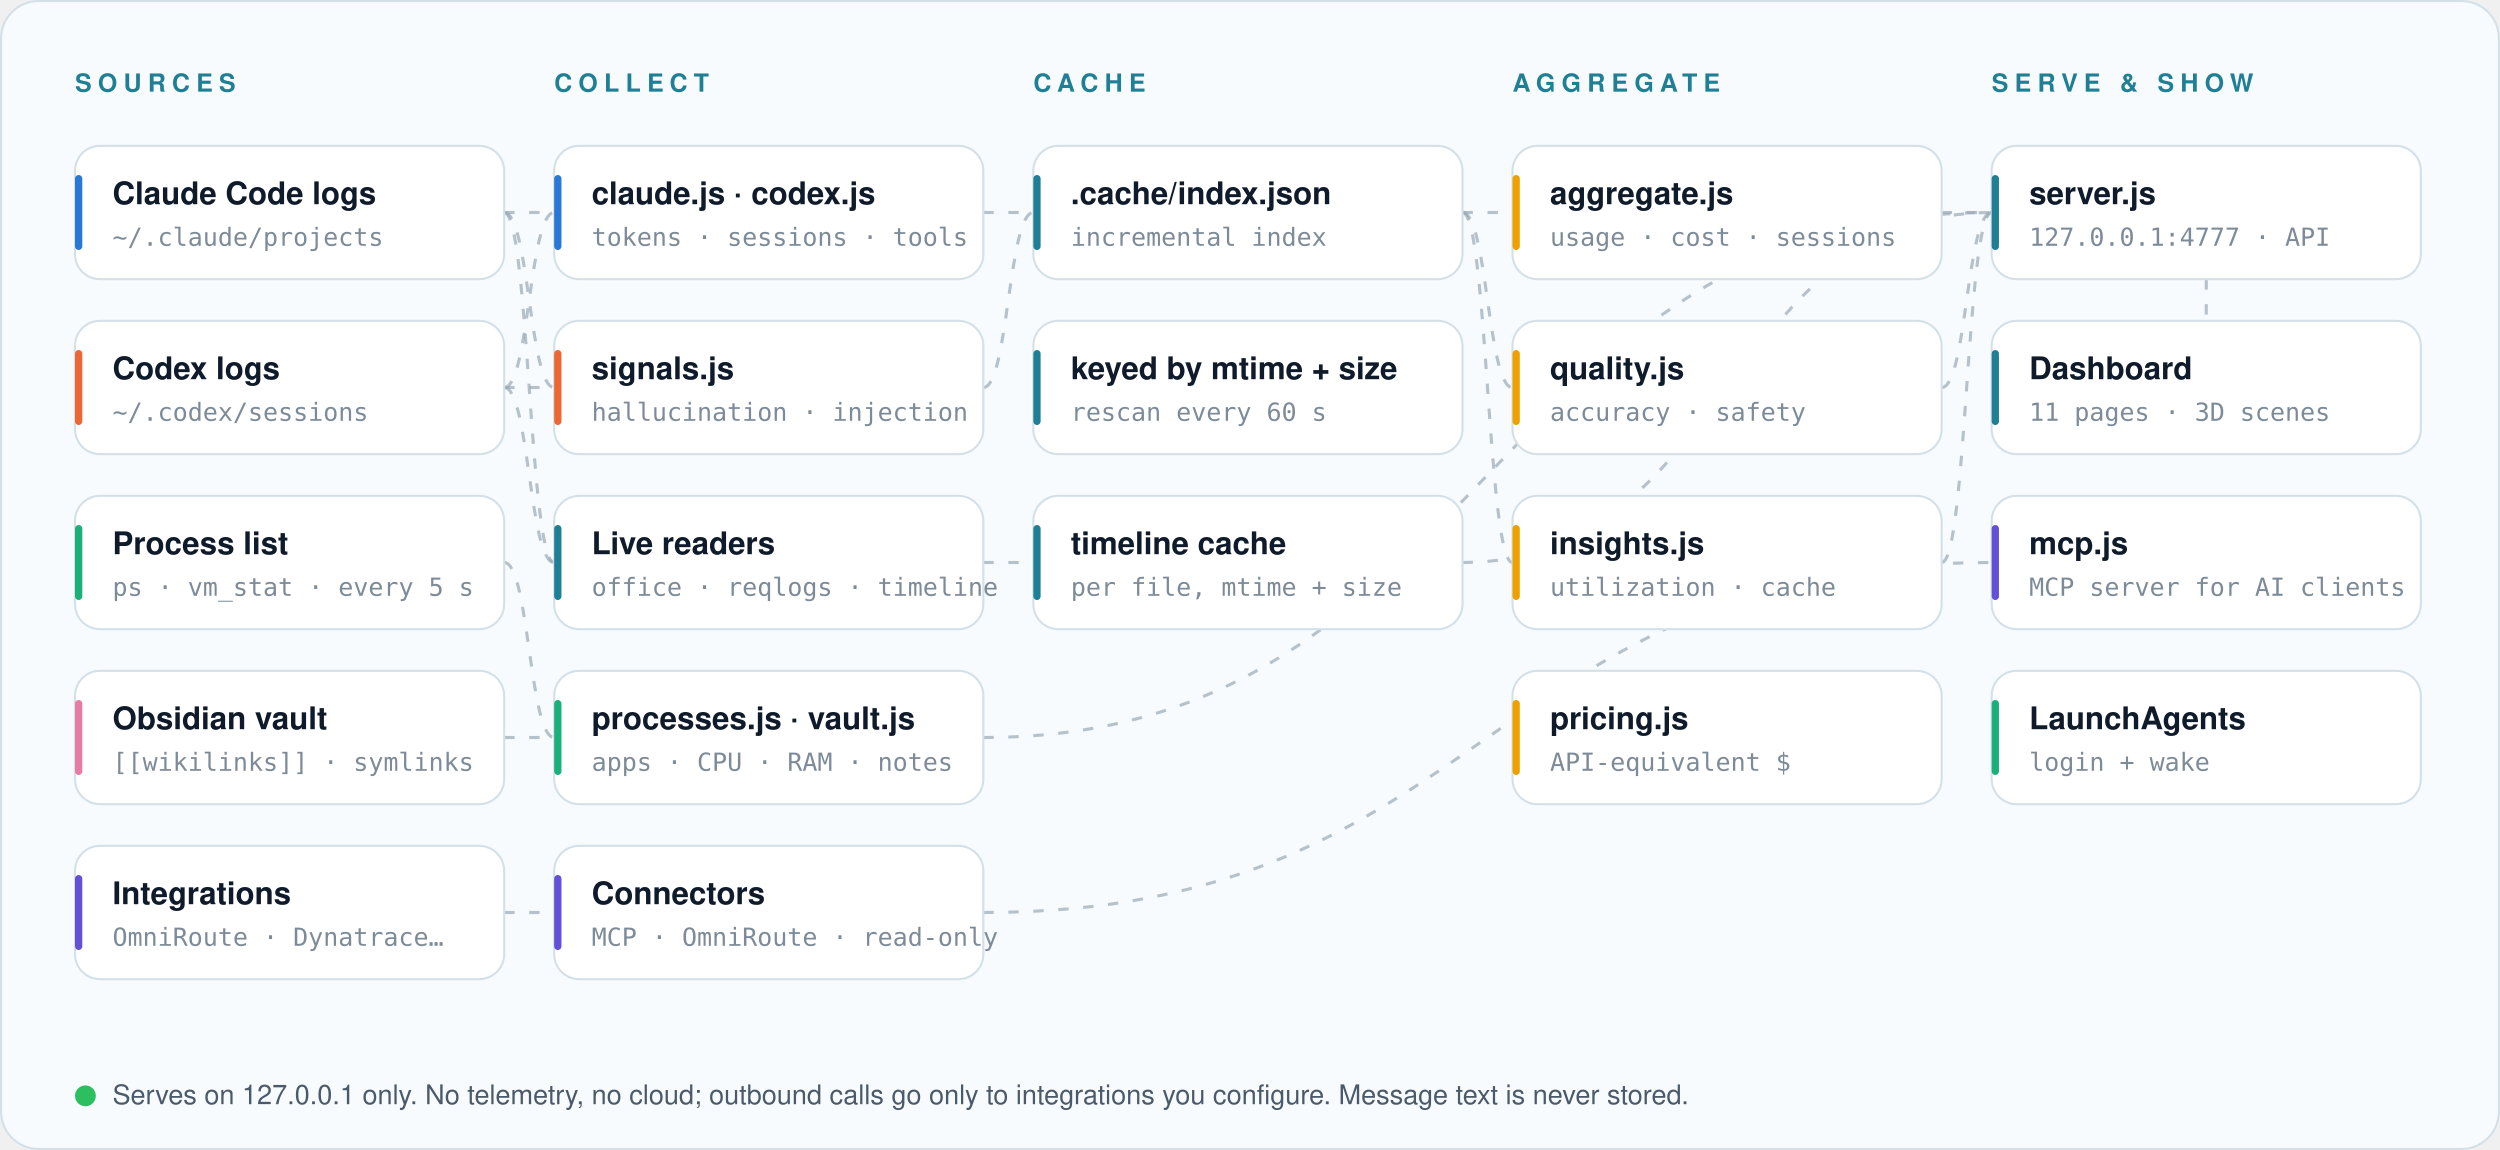
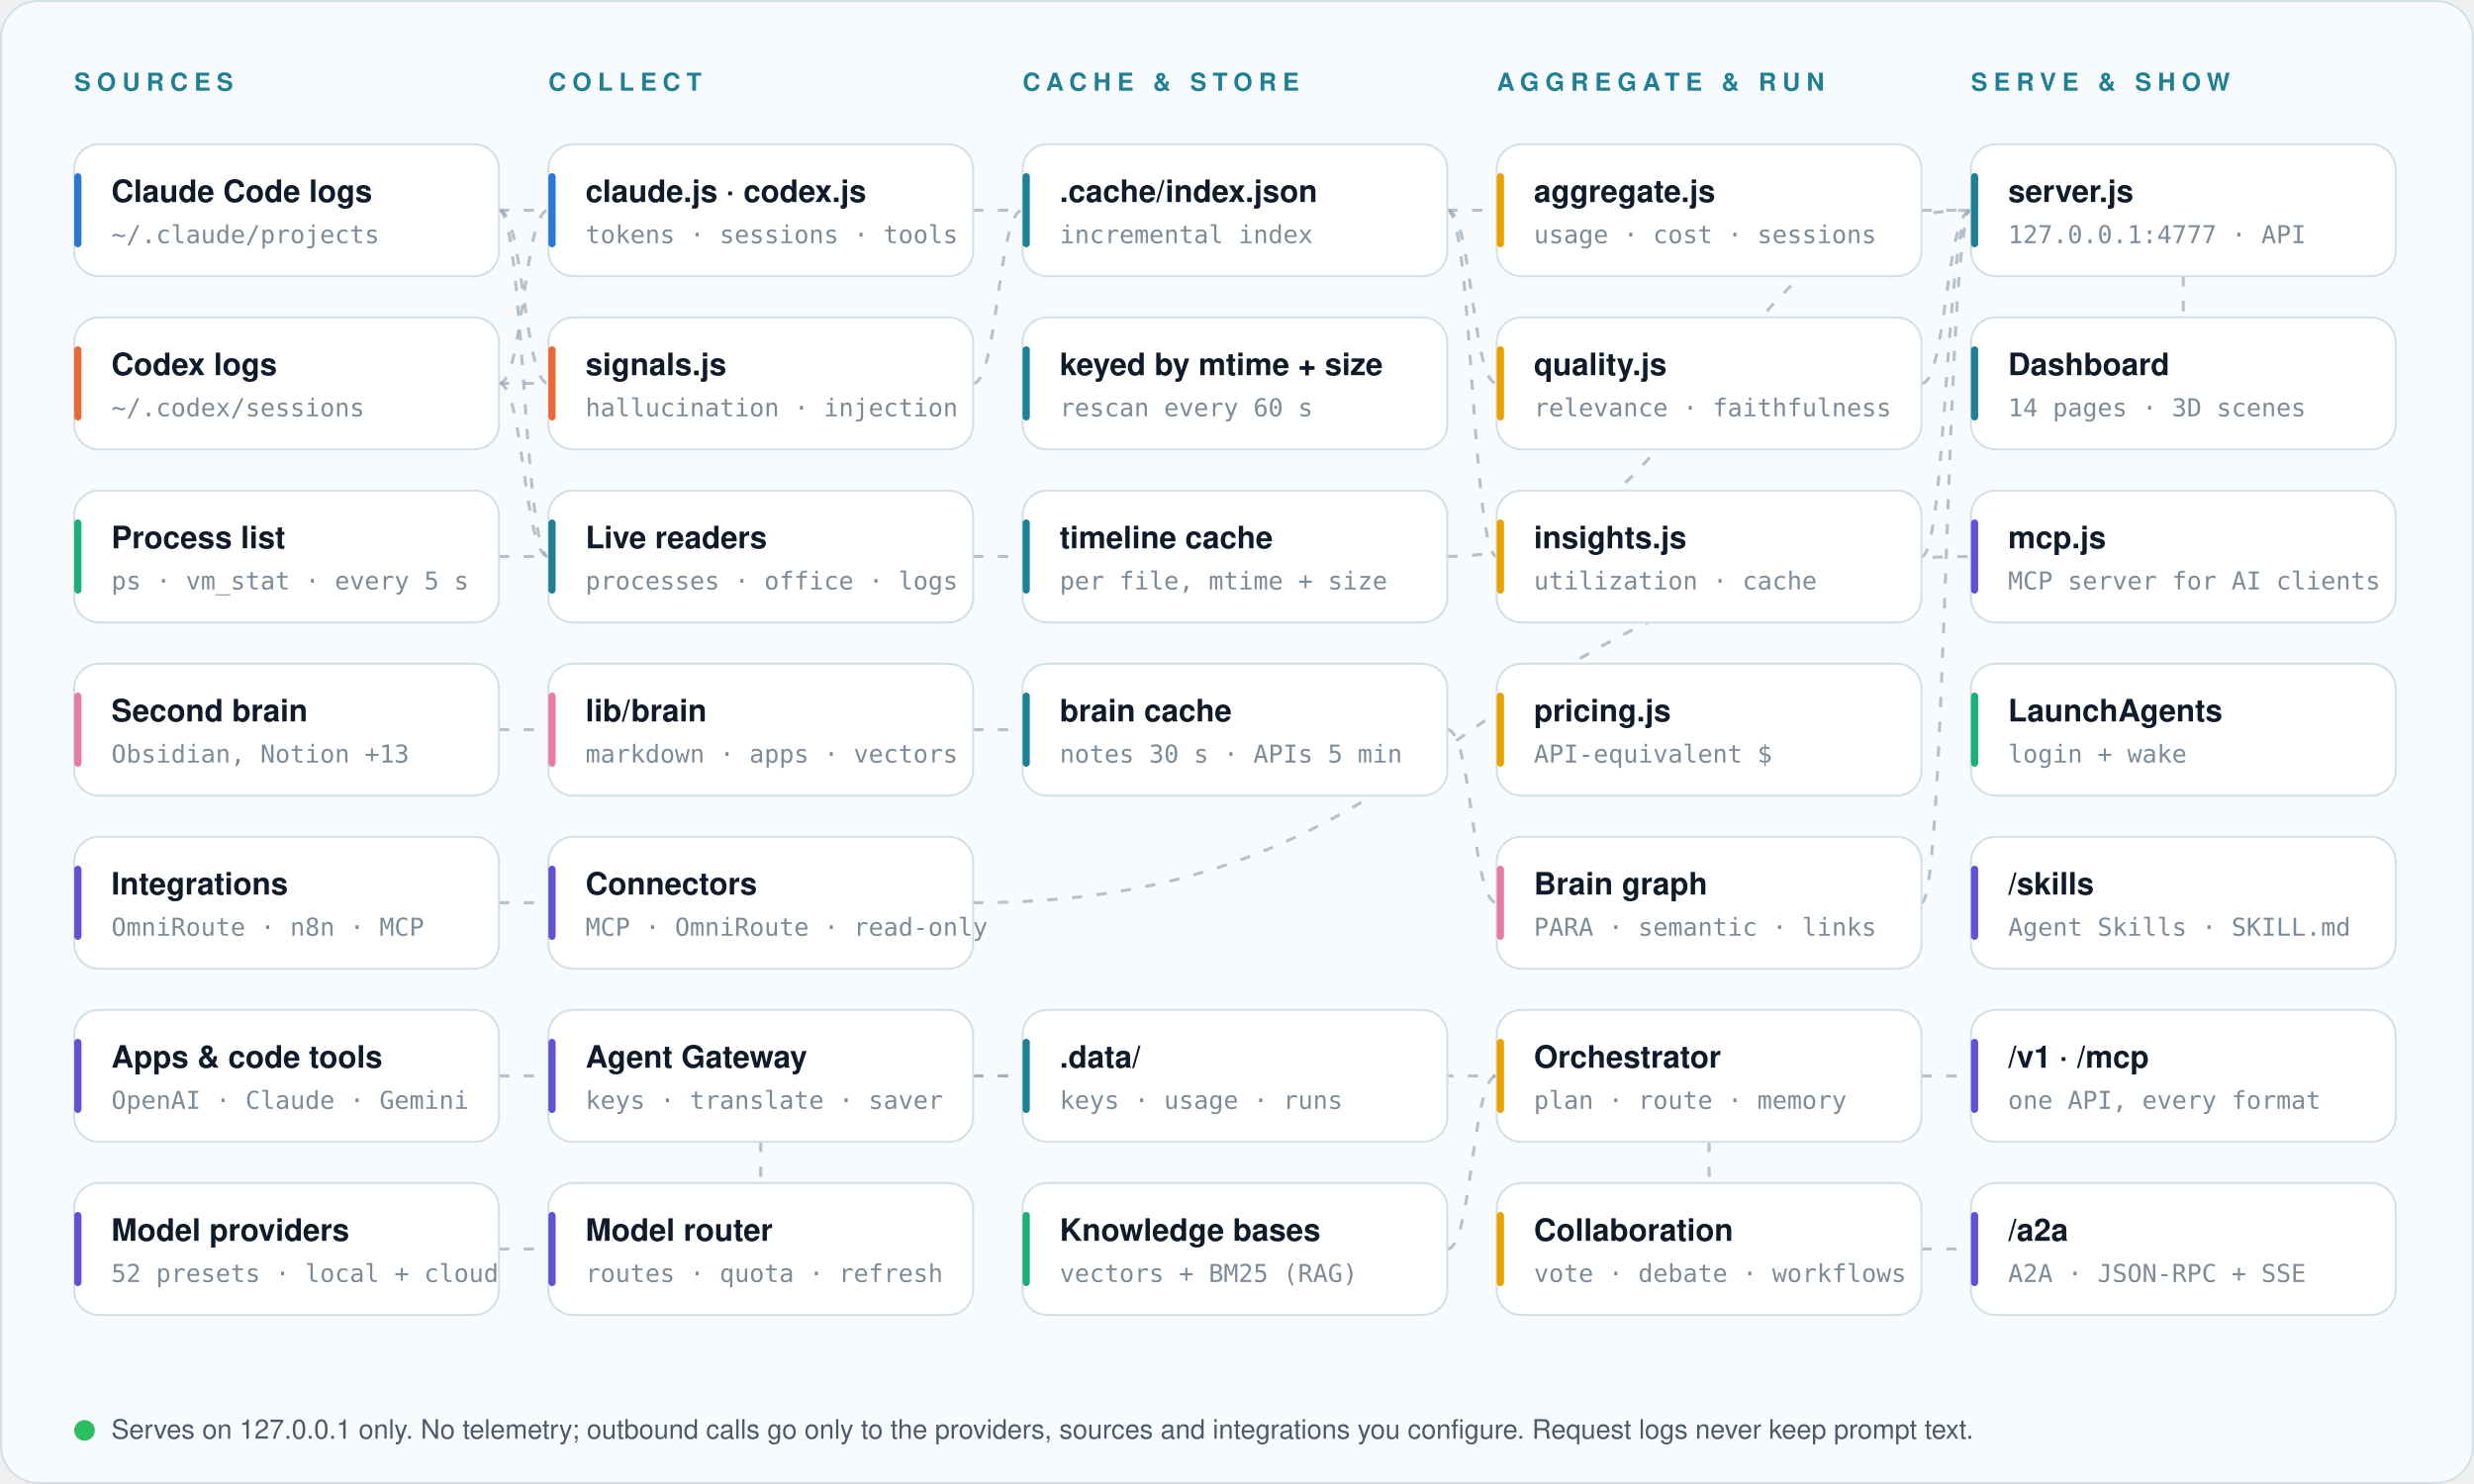
- <svg xmlns="http://www.w3.org/2000/svg" viewBox="0 0 1200 552" width="1200" height="552" role="img" aria-label="How ZAAFPulse works: local logs and integrations are collected, cached, aggregated and served on 127.0.0.1 to the dashboard and to AI clients over MCP">
+ <svg xmlns="http://www.w3.org/2000/svg" viewBox="0 0 1200 720" width="1200" height="720" role="img" aria-label="How ZAAFPulse works: local logs, second-brain sources and integrations are collected, cached, aggregated and served on 127.0.0.1; apps and code tools reach any model and the agents through the Agent Gateway">
  <style>
  .hd{font-family:-apple-system,BlinkMacSystemFont,'Segoe UI',Helvetica,Arial,sans-serif;font-size:12px;font-weight:700;letter-spacing:3px;fill:#1f7f95}
  .bt{font-family:-apple-system,BlinkMacSystemFont,'Segoe UI',Helvetica,Arial,sans-serif;font-size:15px;font-weight:700;fill:#0f1b2a} .bs{font-family:ui-monospace,SFMono-Regular,Menlo,Consolas,monospace;font-size:12px;fill:#7d8b99}
  .ft{font-family:-apple-system,BlinkMacSystemFont,'Segoe UI',Helvetica,Arial,sans-serif;font-size:13px;fill:#4b5a6a}
  .flow{fill:none;stroke:#9aa9b6;stroke-width:1.5;stroke-dasharray:5 7;opacity:.7;animation:flow 1.1s linear infinite}
  .box{animation:rise .7s cubic-bezier(.2,.8,.2,1) both}
  @keyframes flow{to{stroke-dashoffset:-24}}
  @keyframes rise{from{opacity:0;transform:translateY(10px)}}
  @media (prefers-reduced-motion:reduce){*{animation:none!important}}
</style>
-   <rect x=".5" y=".5" width="1199" height="551" rx="18" fill="#f8fbfd" stroke="#d3e0e8" />
+   <rect x=".5" y=".5" width="1199" height="719" rx="18" fill="#f8fbfd" stroke="#d3e0e8" />
  <text x="36" y="44" class="hd">SOURCES</text>
  <text x="266" y="44" class="hd">COLLECT</text>
-   <text x="496" y="44" class="hd">CACHE</text>
-   <text x="726" y="44" class="hd">AGGREGATE</text>
+   <text x="496" y="44" class="hd">CACHE &amp; STORE</text>
+   <text x="726" y="44" class="hd">AGGREGATE &amp; RUN</text>
  <text x="956" y="44" class="hd">SERVE &amp; SHOW</text>
  <path class="flow" d="M242,102.0 C254.0,102.0 254.0,102.0 266,102.0" style="animation-delay:0.00s" />
  <path class="flow" d="M242,102.0 C254.0,102.0 254.0,186.0 266,186.0" style="animation-delay:-0.17s" />
  <path class="flow" d="M242,186.0 C254.0,186.0 254.0,102.0 266,102.0" style="animation-delay:-0.34s" />
  <path class="flow" d="M242,186.0 C254.0,186.0 254.0,186.0 266,186.0" style="animation-delay:-0.51s" />
  <path class="flow" d="M242,102.0 C254.0,102.0 254.0,270.0 266,270.0" style="animation-delay:-0.68s" />
  <path class="flow" d="M242,186.0 C254.0,186.0 254.0,270.0 266,270.0" style="animation-delay:-0.85s" />
-   <path class="flow" d="M242,270.0 C254.0,270.0 254.0,354.0 266,354.0" style="animation-delay:-1.02s" />
+   <path class="flow" d="M242,270.0 C254.0,270.0 254.0,270.0 266,270.0" style="animation-delay:-1.02s" />
  <path class="flow" d="M242,354.0 C254.0,354.0 254.0,354.0 266,354.0" style="animation-delay:-1.19s" />
  <path class="flow" d="M242,438.0 C254.0,438.0 254.0,438.0 266,438.0" style="animation-delay:-1.36s" />
-   <path class="flow" d="M472,102.0 C484.0,102.0 484.0,102.0 496,102.0" style="animation-delay:-1.53s" />
-   <path class="flow" d="M472,186.0 C484.0,186.0 484.0,102.0 496,102.0" style="animation-delay:-1.70s" />
-   <path class="flow" d="M472,270.0 C484.0,270.0 484.0,270.0 496,270.0" style="animation-delay:-1.87s" />
-   <path class="flow" d="M702,102.0 C714.0,102.0 714.0,102.0 726,102.0" style="animation-delay:-2.04s" />
-   <path class="flow" d="M702,102.0 C714.0,102.0 714.0,186.0 726,186.0" style="animation-delay:-2.21s" />
-   <path class="flow" d="M702,102.0 C714.0,102.0 714.0,270.0 726,270.0" style="animation-delay:-2.38s" />
-   <path class="flow" d="M932,102.0 C944.0,102.0 944.0,102.0 956,102.0" style="animation-delay:-2.55s" />
-   <path class="flow" d="M932,186.0 C944.0,186.0 944.0,102.0 956,102.0" style="animation-delay:-2.72s" />
-   <path class="flow" d="M932,270.0 C944.0,270.0 944.0,102.0 956,102.0" style="animation-delay:-2.89s" />
-   <path class="flow" d="M702,270.0 C829.0,270.0 829.0,102.0 956,102.0" style="animation-delay:-3.06s" />
-   <path class="flow" d="M472,354.0 C714.0,354.0 714.0,102.0 956,102.0" style="animation-delay:-3.23s" />
-   <path class="flow" d="M472,438.0 C714.0,438.0 714.0,270.0 956,270.0" style="animation-delay:-3.40s" />
-   <path class="flow" d="M1059,134 L1059,154" style="animation-delay:-3.57s" />
+   <path class="flow" d="M242,522.0 C254.0,522.0 254.0,522.0 266,522.0" style="animation-delay:-1.53s" />
+   <path class="flow" d="M242,606.0 C254.0,606.0 254.0,606.0 266,606.0" style="animation-delay:-1.70s" />
+   <path class="flow" d="M369,554 L369,574" style="animation-delay:-1.87s" />
+   <path class="flow" d="M472,102.0 C484.0,102.0 484.0,102.0 496,102.0" style="animation-delay:-2.04s" />
+   <path class="flow" d="M472,186.0 C484.0,186.0 484.0,102.0 496,102.0" style="animation-delay:-2.21s" />
+   <path class="flow" d="M472,270.0 C484.0,270.0 484.0,270.0 496,270.0" style="animation-delay:-2.38s" />
+   <path class="flow" d="M472,354.0 C484.0,354.0 484.0,354.0 496,354.0" style="animation-delay:-2.55s" />
+   <path class="flow" d="M472,522.0 C484.0,522.0 484.0,522.0 496,522.0" style="animation-delay:-2.72s" />
+   <path class="flow" d="M702,102.0 C714.0,102.0 714.0,102.0 726,102.0" style="animation-delay:-2.89s" />
+   <path class="flow" d="M702,102.0 C714.0,102.0 714.0,186.0 726,186.0" style="animation-delay:-3.06s" />
+   <path class="flow" d="M702,102.0 C714.0,102.0 714.0,270.0 726,270.0" style="animation-delay:-3.23s" />
+   <path class="flow" d="M702,354.0 C714.0,354.0 714.0,438.0 726,438.0" style="animation-delay:-3.40s" />
+   <path class="flow" d="M472,522.0 C599.0,522.0 599.0,522.0 726,522.0" style="animation-delay:-3.57s" />
+   <path class="flow" d="M702,606.0 C714.0,606.0 714.0,522.0 726,522.0" style="animation-delay:-3.74s" />
+   <path class="flow" d="M829,554 L829,574" style="animation-delay:-3.91s" />
+   <path class="flow" d="M932,102.0 C944.0,102.0 944.0,102.0 956,102.0" style="animation-delay:-4.08s" />
+   <path class="flow" d="M932,186.0 C944.0,186.0 944.0,102.0 956,102.0" style="animation-delay:-4.25s" />
+   <path class="flow" d="M932,270.0 C944.0,270.0 944.0,102.0 956,102.0" style="animation-delay:-4.42s" />
+   <path class="flow" d="M702,270.0 C829.0,270.0 829.0,102.0 956,102.0" style="animation-delay:-4.59s" />
+   <path class="flow" d="M932,438.0 C944.0,438.0 944.0,102.0 956,102.0" style="animation-delay:-4.76s" />
+   <path class="flow" d="M472,438.0 C714.0,438.0 714.0,270.0 956,270.0" style="animation-delay:-4.93s" />
+   <path class="flow" d="M1059,134 L1059,154" style="animation-delay:-5.10s" />
+   <path class="flow" d="M932,522.0 C944.0,522.0 944.0,522.0 956,522.0" style="animation-delay:-5.27s" />
+   <path class="flow" d="M932,606.0 C944.0,606.0 944.0,606.0 956,606.0" style="animation-delay:-5.44s" />
  <circle r="3.4" fill="#2a78d6" opacity="0">
    <animateMotion dur="2.2s" begin="0.00s" repeatCount="indefinite" path="M242,102.0 C254.0,102.0 254.0,102.0 266,102.0" />
    <animate attributeName="opacity" dur="2.2s" begin="0.00s" repeatCount="indefinite" values="0;1;1;0" keyTimes="0;.1;.85;1" />
  </circle>
  <circle r="3.4" fill="#2a78d6" opacity="0">
    <animateMotion dur="2.5s" begin="0.29s" repeatCount="indefinite" path="M242,102.0 C254.0,102.0 254.0,186.0 266,186.0" />
    <animate attributeName="opacity" dur="2.5s" begin="0.29s" repeatCount="indefinite" values="0;1;1;0" keyTimes="0;.1;.85;1" />
  </circle>
  <circle r="3.4" fill="#eb6834" opacity="0">
    <animateMotion dur="2.8s" begin="0.58s" repeatCount="indefinite" path="M242,186.0 C254.0,186.0 254.0,102.0 266,102.0" />
    <animate attributeName="opacity" dur="2.8s" begin="0.58s" repeatCount="indefinite" values="0;1;1;0" keyTimes="0;.1;.85;1" />
  </circle>
  <circle r="3.4" fill="#eb6834" opacity="0">
    <animateMotion dur="3.1s" begin="0.87s" repeatCount="indefinite" path="M242,186.0 C254.0,186.0 254.0,186.0 266,186.0" />
    <animate attributeName="opacity" dur="3.1s" begin="0.87s" repeatCount="indefinite" values="0;1;1;0" keyTimes="0;.1;.85;1" />
  </circle>
  <circle r="3.4" fill="#1f7f95" opacity="0">
    <animateMotion dur="2.2s" begin="1.16s" repeatCount="indefinite" path="M242,102.0 C254.0,102.0 254.0,270.0 266,270.0" />
    <animate attributeName="opacity" dur="2.2s" begin="1.16s" repeatCount="indefinite" values="0;1;1;0" keyTimes="0;.1;.85;1" />
  </circle>
  <circle r="3.4" fill="#1f7f95" opacity="0">
    <animateMotion dur="2.5s" begin="1.45s" repeatCount="indefinite" path="M242,186.0 C254.0,186.0 254.0,270.0 266,270.0" />
    <animate attributeName="opacity" dur="2.5s" begin="1.45s" repeatCount="indefinite" values="0;1;1;0" keyTimes="0;.1;.85;1" />
  </circle>
  <circle r="3.4" fill="#1baf7a" opacity="0">
-     <animateMotion dur="2.8s" begin="1.74s" repeatCount="indefinite" path="M242,270.0 C254.0,270.0 254.0,354.0 266,354.0" />
+     <animateMotion dur="2.8s" begin="1.74s" repeatCount="indefinite" path="M242,270.0 C254.0,270.0 254.0,270.0 266,270.0" />
    <animate attributeName="opacity" dur="2.8s" begin="1.74s" repeatCount="indefinite" values="0;1;1;0" keyTimes="0;.1;.85;1" />
  </circle>
  <circle r="3.4" fill="#e87ba4" opacity="0">
    <animateMotion dur="3.1s" begin="2.03s" repeatCount="indefinite" path="M242,354.0 C254.0,354.0 254.0,354.0 266,354.0" />
    <animate attributeName="opacity" dur="3.1s" begin="2.03s" repeatCount="indefinite" values="0;1;1;0" keyTimes="0;.1;.85;1" />
  </circle>
  <circle r="3.4" fill="#6250d6" opacity="0">
    <animateMotion dur="2.2s" begin="2.32s" repeatCount="indefinite" path="M242,438.0 C254.0,438.0 254.0,438.0 266,438.0" />
    <animate attributeName="opacity" dur="2.2s" begin="2.32s" repeatCount="indefinite" values="0;1;1;0" keyTimes="0;.1;.85;1" />
  </circle>
-   <circle r="3.4" fill="#1f7f95" opacity="0">
-     <animateMotion dur="2.5s" begin="2.61s" repeatCount="indefinite" path="M472,102.0 C484.0,102.0 484.0,102.0 496,102.0" />
+   <circle r="3.4" fill="#6250d6" opacity="0">
+     <animateMotion dur="2.5s" begin="2.61s" repeatCount="indefinite" path="M242,522.0 C254.0,522.0 254.0,522.0 266,522.0" />
    <animate attributeName="opacity" dur="2.5s" begin="2.61s" repeatCount="indefinite" values="0;1;1;0" keyTimes="0;.1;.85;1" />
  </circle>
-   <circle r="3.4" fill="#1f7f95" opacity="0">
-     <animateMotion dur="2.8s" begin="2.90s" repeatCount="indefinite" path="M472,186.0 C484.0,186.0 484.0,102.0 496,102.0" />
+   <circle r="3.4" fill="#6250d6" opacity="0">
+     <animateMotion dur="2.8s" begin="2.90s" repeatCount="indefinite" path="M242,606.0 C254.0,606.0 254.0,606.0 266,606.0" />
    <animate attributeName="opacity" dur="2.8s" begin="2.90s" repeatCount="indefinite" values="0;1;1;0" keyTimes="0;.1;.85;1" />
  </circle>
-   <circle r="3.4" fill="#1f7f95" opacity="0">
-     <animateMotion dur="3.1s" begin="3.19s" repeatCount="indefinite" path="M472,270.0 C484.0,270.0 484.0,270.0 496,270.0" />
+   <circle r="3.4" fill="#6250d6" opacity="0">
+     <animateMotion dur="3.1s" begin="3.19s" repeatCount="indefinite" path="M369,554 L369,574" />
    <animate attributeName="opacity" dur="3.1s" begin="3.19s" repeatCount="indefinite" values="0;1;1;0" keyTimes="0;.1;.85;1" />
  </circle>
+   <circle r="3.4" fill="#1f7f95" opacity="0">
+     <animateMotion dur="2.2s" begin="3.48s" repeatCount="indefinite" path="M472,102.0 C484.0,102.0 484.0,102.0 496,102.0" />
+     <animate attributeName="opacity" dur="2.2s" begin="3.48s" repeatCount="indefinite" values="0;1;1;0" keyTimes="0;.1;.85;1" />
+   </circle>
+   <circle r="3.4" fill="#1f7f95" opacity="0">
+     <animateMotion dur="2.5s" begin="3.77s" repeatCount="indefinite" path="M472,186.0 C484.0,186.0 484.0,102.0 496,102.0" />
+     <animate attributeName="opacity" dur="2.5s" begin="3.77s" repeatCount="indefinite" values="0;1;1;0" keyTimes="0;.1;.85;1" />
+   </circle>
+   <circle r="3.4" fill="#1f7f95" opacity="0">
+     <animateMotion dur="2.8s" begin="4.06s" repeatCount="indefinite" path="M472,270.0 C484.0,270.0 484.0,270.0 496,270.0" />
+     <animate attributeName="opacity" dur="2.8s" begin="4.06s" repeatCount="indefinite" values="0;1;1;0" keyTimes="0;.1;.85;1" />
+   </circle>
+   <circle r="3.4" fill="#e87ba4" opacity="0">
+     <animateMotion dur="3.1s" begin="4.35s" repeatCount="indefinite" path="M472,354.0 C484.0,354.0 484.0,354.0 496,354.0" />
+     <animate attributeName="opacity" dur="3.1s" begin="4.35s" repeatCount="indefinite" values="0;1;1;0" keyTimes="0;.1;.85;1" />
+   </circle>
+   <circle r="3.4" fill="#1f7f95" opacity="0">
+     <animateMotion dur="2.2s" begin="4.64s" repeatCount="indefinite" path="M472,522.0 C484.0,522.0 484.0,522.0 496,522.0" />
+     <animate attributeName="opacity" dur="2.2s" begin="4.64s" repeatCount="indefinite" values="0;1;1;0" keyTimes="0;.1;.85;1" />
+   </circle>
  <circle r="3.4" fill="#eda100" opacity="0">
-     <animateMotion dur="2.2s" begin="3.48s" repeatCount="indefinite" path="M702,102.0 C714.0,102.0 714.0,102.0 726,102.0" />
-     <animate attributeName="opacity" dur="2.2s" begin="3.48s" repeatCount="indefinite" values="0;1;1;0" keyTimes="0;.1;.85;1" />
+     <animateMotion dur="2.5s" begin="4.93s" repeatCount="indefinite" path="M702,102.0 C714.0,102.0 714.0,102.0 726,102.0" />
+     <animate attributeName="opacity" dur="2.5s" begin="4.93s" repeatCount="indefinite" values="0;1;1;0" keyTimes="0;.1;.85;1" />
  </circle>
  <circle r="3.4" fill="#eda100" opacity="0">
-     <animateMotion dur="2.5s" begin="3.77s" repeatCount="indefinite" path="M702,102.0 C714.0,102.0 714.0,186.0 726,186.0" />
-     <animate attributeName="opacity" dur="2.5s" begin="3.77s" repeatCount="indefinite" values="0;1;1;0" keyTimes="0;.1;.85;1" />
+     <animateMotion dur="2.8s" begin="5.22s" repeatCount="indefinite" path="M702,102.0 C714.0,102.0 714.0,186.0 726,186.0" />
+     <animate attributeName="opacity" dur="2.8s" begin="5.22s" repeatCount="indefinite" values="0;1;1;0" keyTimes="0;.1;.85;1" />
  </circle>
  <circle r="3.4" fill="#eda100" opacity="0">
-     <animateMotion dur="2.8s" begin="4.06s" repeatCount="indefinite" path="M702,102.0 C714.0,102.0 714.0,270.0 726,270.0" />
-     <animate attributeName="opacity" dur="2.8s" begin="4.06s" repeatCount="indefinite" values="0;1;1;0" keyTimes="0;.1;.85;1" />
-   </circle>
-   <circle r="3.4" fill="#1f7f95" opacity="0">
-     <animateMotion dur="3.1s" begin="4.35s" repeatCount="indefinite" path="M932,102.0 C944.0,102.0 944.0,102.0 956,102.0" />
-     <animate attributeName="opacity" dur="3.1s" begin="4.35s" repeatCount="indefinite" values="0;1;1;0" keyTimes="0;.1;.85;1" />
-   </circle>
-   <circle r="3.4" fill="#1f7f95" opacity="0">
-     <animateMotion dur="2.2s" begin="4.64s" repeatCount="indefinite" path="M932,186.0 C944.0,186.0 944.0,102.0 956,102.0" />
-     <animate attributeName="opacity" dur="2.2s" begin="4.64s" repeatCount="indefinite" values="0;1;1;0" keyTimes="0;.1;.85;1" />
-   </circle>
-   <circle r="3.4" fill="#1f7f95" opacity="0">
-     <animateMotion dur="2.5s" begin="4.93s" repeatCount="indefinite" path="M932,270.0 C944.0,270.0 944.0,102.0 956,102.0" />
-     <animate attributeName="opacity" dur="2.5s" begin="4.93s" repeatCount="indefinite" values="0;1;1;0" keyTimes="0;.1;.85;1" />
-   </circle>
-   <circle r="3.4" fill="#1f7f95" opacity="0">
-     <animateMotion dur="2.8s" begin="5.22s" repeatCount="indefinite" path="M702,270.0 C829.0,270.0 829.0,102.0 956,102.0" />
-     <animate attributeName="opacity" dur="2.8s" begin="5.22s" repeatCount="indefinite" values="0;1;1;0" keyTimes="0;.1;.85;1" />
+     <animateMotion dur="3.1s" begin="5.51s" repeatCount="indefinite" path="M702,102.0 C714.0,102.0 714.0,270.0 726,270.0" />
+     <animate attributeName="opacity" dur="3.1s" begin="5.51s" repeatCount="indefinite" values="0;1;1;0" keyTimes="0;.1;.85;1" />
+   </circle>
+   <circle r="3.4" fill="#e87ba4" opacity="0">
+     <animateMotion dur="2.2s" begin="5.80s" repeatCount="indefinite" path="M702,354.0 C714.0,354.0 714.0,438.0 726,438.0" />
+     <animate attributeName="opacity" dur="2.2s" begin="5.80s" repeatCount="indefinite" values="0;1;1;0" keyTimes="0;.1;.85;1" />
+   </circle>
+   <circle r="3.4" fill="#6250d6" opacity="0">
+     <animateMotion dur="2.5s" begin="6.09s" repeatCount="indefinite" path="M472,522.0 C599.0,522.0 599.0,522.0 726,522.0" />
+     <animate attributeName="opacity" dur="2.5s" begin="6.09s" repeatCount="indefinite" values="0;1;1;0" keyTimes="0;.1;.85;1" />
  </circle>
  <circle r="3.4" fill="#1baf7a" opacity="0">
-     <animateMotion dur="3.1s" begin="5.51s" repeatCount="indefinite" path="M472,354.0 C714.0,354.0 714.0,102.0 956,102.0" />
-     <animate attributeName="opacity" dur="3.1s" begin="5.51s" repeatCount="indefinite" values="0;1;1;0" keyTimes="0;.1;.85;1" />
-   </circle>
-   <circle r="3.4" fill="#6250d6" opacity="0">
-     <animateMotion dur="2.2s" begin="5.80s" repeatCount="indefinite" path="M472,438.0 C714.0,438.0 714.0,270.0 956,270.0" />
-     <animate attributeName="opacity" dur="2.2s" begin="5.80s" repeatCount="indefinite" values="0;1;1;0" keyTimes="0;.1;.85;1" />
-   </circle>
-   <circle r="3.4" fill="#1f7f95" opacity="0">
-     <animateMotion dur="2.5s" begin="6.09s" repeatCount="indefinite" path="M1059,134 L1059,154" />
-     <animate attributeName="opacity" dur="2.5s" begin="6.09s" repeatCount="indefinite" values="0;1;1;0" keyTimes="0;.1;.85;1" />
+     <animateMotion dur="2.8s" begin="6.38s" repeatCount="indefinite" path="M702,606.0 C714.0,606.0 714.0,522.0 726,522.0" />
+     <animate attributeName="opacity" dur="2.8s" begin="6.38s" repeatCount="indefinite" values="0;1;1;0" keyTimes="0;.1;.85;1" />
+   </circle>
+   <circle r="3.4" fill="#eda100" opacity="0">
+     <animateMotion dur="3.1s" begin="6.67s" repeatCount="indefinite" path="M829,554 L829,574" />
+     <animate attributeName="opacity" dur="3.1s" begin="6.67s" repeatCount="indefinite" values="0;1;1;0" keyTimes="0;.1;.85;1" />
+   </circle>
+   <circle r="3.4" fill="#1f7f95" opacity="0">
+     <animateMotion dur="2.2s" begin="6.96s" repeatCount="indefinite" path="M932,102.0 C944.0,102.0 944.0,102.0 956,102.0" />
+     <animate attributeName="opacity" dur="2.2s" begin="6.96s" repeatCount="indefinite" values="0;1;1;0" keyTimes="0;.1;.85;1" />
+   </circle>
+   <circle r="3.4" fill="#1f7f95" opacity="0">
+     <animateMotion dur="2.5s" begin="7.25s" repeatCount="indefinite" path="M932,186.0 C944.0,186.0 944.0,102.0 956,102.0" />
+     <animate attributeName="opacity" dur="2.5s" begin="7.25s" repeatCount="indefinite" values="0;1;1;0" keyTimes="0;.1;.85;1" />
+   </circle>
+   <circle r="3.4" fill="#1f7f95" opacity="0">
+     <animateMotion dur="2.8s" begin="7.54s" repeatCount="indefinite" path="M932,270.0 C944.0,270.0 944.0,102.0 956,102.0" />
+     <animate attributeName="opacity" dur="2.8s" begin="7.54s" repeatCount="indefinite" values="0;1;1;0" keyTimes="0;.1;.85;1" />
+   </circle>
+   <circle r="3.4" fill="#1f7f95" opacity="0">
+     <animateMotion dur="3.1s" begin="7.83s" repeatCount="indefinite" path="M702,270.0 C829.0,270.0 829.0,102.0 956,102.0" />
+     <animate attributeName="opacity" dur="3.1s" begin="7.83s" repeatCount="indefinite" values="0;1;1;0" keyTimes="0;.1;.85;1" />
+   </circle>
+   <circle r="3.4" fill="#e87ba4" opacity="0">
+     <animateMotion dur="2.2s" begin="8.12s" repeatCount="indefinite" path="M932,438.0 C944.0,438.0 944.0,102.0 956,102.0" />
+     <animate attributeName="opacity" dur="2.2s" begin="8.12s" repeatCount="indefinite" values="0;1;1;0" keyTimes="0;.1;.85;1" />
+   </circle>
+   <circle r="3.4" fill="#6250d6" opacity="0">
+     <animateMotion dur="2.5s" begin="8.41s" repeatCount="indefinite" path="M472,438.0 C714.0,438.0 714.0,270.0 956,270.0" />
+     <animate attributeName="opacity" dur="2.5s" begin="8.41s" repeatCount="indefinite" values="0;1;1;0" keyTimes="0;.1;.85;1" />
+   </circle>
+   <circle r="3.4" fill="#1f7f95" opacity="0">
+     <animateMotion dur="2.8s" begin="8.70s" repeatCount="indefinite" path="M1059,134 L1059,154" />
+     <animate attributeName="opacity" dur="2.8s" begin="8.70s" repeatCount="indefinite" values="0;1;1;0" keyTimes="0;.1;.85;1" />
+   </circle>
+   <circle r="3.4" fill="#6250d6" opacity="0">
+     <animateMotion dur="3.1s" begin="8.99s" repeatCount="indefinite" path="M932,522.0 C944.0,522.0 944.0,522.0 956,522.0" />
+     <animate attributeName="opacity" dur="3.1s" begin="8.99s" repeatCount="indefinite" values="0;1;1;0" keyTimes="0;.1;.85;1" />
+   </circle>
+   <circle r="3.4" fill="#6250d6" opacity="0">
+     <animateMotion dur="2.2s" begin="9.28s" repeatCount="indefinite" path="M932,606.0 C944.0,606.0 944.0,606.0 956,606.0" />
+     <animate attributeName="opacity" dur="2.2s" begin="9.28s" repeatCount="indefinite" values="0;1;1;0" keyTimes="0;.1;.85;1" />
  </circle>
  <g class="box" style="animation-delay:0.17s">
    <rect x="36" y="70" width="206" height="64" rx="12" fill="#ffffff" stroke="#d3e0e8" />
    <rect x="36" y="84" width="3.5" height="36" rx="1.75" fill="#2a78d6" />
    <text x="54" y="98" class="bt">Claude Code logs</text>
    <text x="54" y="118" class="bs">~/.claude/projects</text>
  </g>
  <g class="box" style="animation-delay:0.26s">
    <rect x="36" y="154" width="206" height="64" rx="12" fill="#ffffff" stroke="#d3e0e8" />
    <rect x="36" y="168" width="3.5" height="36" rx="1.75" fill="#eb6834" />
    <text x="54" y="182" class="bt">Codex logs</text>
    <text x="54" y="202" class="bs">~/.codex/sessions</text>
  </g>
  <g class="box" style="animation-delay:0.35s">
    <rect x="36" y="238" width="206" height="64" rx="12" fill="#ffffff" stroke="#d3e0e8" />
    <rect x="36" y="252" width="3.5" height="36" rx="1.75" fill="#1baf7a" />
    <text x="54" y="266" class="bt">Process list</text>
    <text x="54" y="286" class="bs">ps · vm_stat · every 5 s</text>
  </g>
  <g class="box" style="animation-delay:0.44s">
    <rect x="36" y="322" width="206" height="64" rx="12" fill="#ffffff" stroke="#d3e0e8" />
    <rect x="36" y="336" width="3.5" height="36" rx="1.75" fill="#e87ba4" />
-     <text x="54" y="350" class="bt">Obsidian vault</text>
-     <text x="54" y="370" class="bs">[[wikilinks]] · symlinks</text>
+     <text x="54" y="350" class="bt">Second brain</text>
+     <text x="54" y="370" class="bs">Obsidian, Notion +13</text>
  </g>
  <g class="box" style="animation-delay:0.53s">
    <rect x="36" y="406" width="206" height="64" rx="12" fill="#ffffff" stroke="#d3e0e8" />
    <rect x="36" y="420" width="3.5" height="36" rx="1.75" fill="#6250d6" />
    <text x="54" y="434" class="bt">Integrations</text>
-     <text x="54" y="454" class="bs">OmniRoute · Dynatrace…</text>
+     <text x="54" y="454" class="bs">OmniRoute · n8n · MCP</text>
+   </g>
+   <g class="box" style="animation-delay:0.62s">
+     <rect x="36" y="490" width="206" height="64" rx="12" fill="#ffffff" stroke="#d3e0e8" />
+     <rect x="36" y="504" width="3.5" height="36" rx="1.75" fill="#6250d6" />
+     <text x="54" y="518" class="bt">Apps &amp; code tools</text>
+     <text x="54" y="538" class="bs">OpenAI · Claude · Gemini</text>
+   </g>
+   <g class="box" style="animation-delay:0.71s">
+     <rect x="36" y="574" width="206" height="64" rx="12" fill="#ffffff" stroke="#d3e0e8" />
+     <rect x="36" y="588" width="3.5" height="36" rx="1.75" fill="#6250d6" />
+     <text x="54" y="602" class="bt">Model providers</text>
+     <text x="54" y="622" class="bs">52 presets · local + cloud</text>
  </g>
  <g class="box" style="animation-delay:0.35s">
    <rect x="266" y="70" width="206" height="64" rx="12" fill="#ffffff" stroke="#d3e0e8" />
    <rect x="266" y="84" width="3.5" height="36" rx="1.75" fill="#2a78d6" />
    <text x="284" y="98" class="bt">claude.js · codex.js</text>
    <text x="284" y="118" class="bs">tokens · sessions · tools</text>
  </g>
  <g class="box" style="animation-delay:0.44s">
    <rect x="266" y="154" width="206" height="64" rx="12" fill="#ffffff" stroke="#d3e0e8" />
    <rect x="266" y="168" width="3.5" height="36" rx="1.75" fill="#eb6834" />
    <text x="284" y="182" class="bt">signals.js</text>
    <text x="284" y="202" class="bs">hallucination · injection</text>
  </g>
  <g class="box" style="animation-delay:0.53s">
    <rect x="266" y="238" width="206" height="64" rx="12" fill="#ffffff" stroke="#d3e0e8" />
    <rect x="266" y="252" width="3.5" height="36" rx="1.75" fill="#1f7f95" />
    <text x="284" y="266" class="bt">Live readers</text>
-     <text x="284" y="286" class="bs">office · reqlogs · timeline</text>
+     <text x="284" y="286" class="bs">processes · office · logs</text>
  </g>
  <g class="box" style="animation-delay:0.62s">
    <rect x="266" y="322" width="206" height="64" rx="12" fill="#ffffff" stroke="#d3e0e8" />
-     <rect x="266" y="336" width="3.5" height="36" rx="1.75" fill="#1baf7a" />
-     <text x="284" y="350" class="bt">processes.js · vault.js</text>
-     <text x="284" y="370" class="bs">apps · CPU · RAM · notes</text>
+     <rect x="266" y="336" width="3.5" height="36" rx="1.75" fill="#e87ba4" />
+     <text x="284" y="350" class="bt">lib/brain</text>
+     <text x="284" y="370" class="bs">markdown · apps · vectors</text>
  </g>
  <g class="box" style="animation-delay:0.71s">
    <rect x="266" y="406" width="206" height="64" rx="12" fill="#ffffff" stroke="#d3e0e8" />
    <rect x="266" y="420" width="3.5" height="36" rx="1.75" fill="#6250d6" />
    <text x="284" y="434" class="bt">Connectors</text>
    <text x="284" y="454" class="bs">MCP · OmniRoute · read-only</text>
  </g>
+   <g class="box" style="animation-delay:0.80s">
+     <rect x="266" y="490" width="206" height="64" rx="12" fill="#ffffff" stroke="#d3e0e8" />
+     <rect x="266" y="504" width="3.5" height="36" rx="1.75" fill="#6250d6" />
+     <text x="284" y="518" class="bt">Agent Gateway</text>
+     <text x="284" y="538" class="bs">keys · translate · saver</text>
+   </g>
+   <g class="box" style="animation-delay:0.89s">
+     <rect x="266" y="574" width="206" height="64" rx="12" fill="#ffffff" stroke="#d3e0e8" />
+     <rect x="266" y="588" width="3.5" height="36" rx="1.75" fill="#6250d6" />
+     <text x="284" y="602" class="bt">Model router</text>
+     <text x="284" y="622" class="bs">routes · quota · refresh</text>
+   </g>
  <g class="box" style="animation-delay:0.53s">
    <rect x="496" y="70" width="206" height="64" rx="12" fill="#ffffff" stroke="#d3e0e8" />
    <rect x="496" y="84" width="3.5" height="36" rx="1.75" fill="#1f7f95" />
    <text x="514" y="98" class="bt">.cache/index.json</text>
    <text x="514" y="118" class="bs">incremental index</text>
  </g>
  <g class="box" style="animation-delay:0.62s">
    <rect x="496" y="154" width="206" height="64" rx="12" fill="#ffffff" stroke="#d3e0e8" />
    <rect x="496" y="168" width="3.5" height="36" rx="1.75" fill="#1f7f95" />
    <text x="514" y="182" class="bt">keyed by mtime + size</text>
    <text x="514" y="202" class="bs">rescan every 60 s</text>
  </g>
  <g class="box" style="animation-delay:0.71s">
    <rect x="496" y="238" width="206" height="64" rx="12" fill="#ffffff" stroke="#d3e0e8" />
    <rect x="496" y="252" width="3.5" height="36" rx="1.75" fill="#1f7f95" />
    <text x="514" y="266" class="bt">timeline cache</text>
    <text x="514" y="286" class="bs">per file, mtime + size</text>
  </g>
+   <g class="box" style="animation-delay:0.80s">
+     <rect x="496" y="322" width="206" height="64" rx="12" fill="#ffffff" stroke="#d3e0e8" />
+     <rect x="496" y="336" width="3.5" height="36" rx="1.75" fill="#1f7f95" />
+     <text x="514" y="350" class="bt">brain cache</text>
+     <text x="514" y="370" class="bs">notes 30 s · APIs 5 min</text>
+   </g>
+   <g class="box" style="animation-delay:0.98s">
+     <rect x="496" y="490" width="206" height="64" rx="12" fill="#ffffff" stroke="#d3e0e8" />
+     <rect x="496" y="504" width="3.5" height="36" rx="1.75" fill="#1f7f95" />
+     <text x="514" y="518" class="bt">.data/</text>
+     <text x="514" y="538" class="bs">keys · usage · runs</text>
+   </g>
+   <g class="box" style="animation-delay:1.07s">
+     <rect x="496" y="574" width="206" height="64" rx="12" fill="#ffffff" stroke="#d3e0e8" />
+     <rect x="496" y="588" width="3.5" height="36" rx="1.75" fill="#1baf7a" />
+     <text x="514" y="602" class="bt">Knowledge bases</text>
+     <text x="514" y="622" class="bs">vectors + BM25 (RAG)</text>
+   </g>
  <g class="box" style="animation-delay:0.71s">
    <rect x="726" y="70" width="206" height="64" rx="12" fill="#ffffff" stroke="#d3e0e8" />
    <rect x="726" y="84" width="3.5" height="36" rx="1.75" fill="#eda100" />
    <text x="744" y="98" class="bt">aggregate.js</text>
    <text x="744" y="118" class="bs">usage · cost · sessions</text>
  </g>
  <g class="box" style="animation-delay:0.80s">
    <rect x="726" y="154" width="206" height="64" rx="12" fill="#ffffff" stroke="#d3e0e8" />
    <rect x="726" y="168" width="3.5" height="36" rx="1.75" fill="#eda100" />
    <text x="744" y="182" class="bt">quality.js</text>
-     <text x="744" y="202" class="bs">accuracy · safety</text>
+     <text x="744" y="202" class="bs">relevance · faithfulness</text>
  </g>
  <g class="box" style="animation-delay:0.89s">
    <rect x="726" y="238" width="206" height="64" rx="12" fill="#ffffff" stroke="#d3e0e8" />
    <rect x="726" y="252" width="3.5" height="36" rx="1.75" fill="#eda100" />
    <text x="744" y="266" class="bt">insights.js</text>
    <text x="744" y="286" class="bs">utilization · cache</text>
  </g>
  <g class="box" style="animation-delay:0.98s">
    <rect x="726" y="322" width="206" height="64" rx="12" fill="#ffffff" stroke="#d3e0e8" />
    <rect x="726" y="336" width="3.5" height="36" rx="1.75" fill="#eda100" />
    <text x="744" y="350" class="bt">pricing.js</text>
    <text x="744" y="370" class="bs">API-equivalent $</text>
  </g>
+   <g class="box" style="animation-delay:1.07s">
+     <rect x="726" y="406" width="206" height="64" rx="12" fill="#ffffff" stroke="#d3e0e8" />
+     <rect x="726" y="420" width="3.5" height="36" rx="1.75" fill="#e87ba4" />
+     <text x="744" y="434" class="bt">Brain graph</text>
+     <text x="744" y="454" class="bs">PARA · semantic · links</text>
+   </g>
+   <g class="box" style="animation-delay:1.16s">
+     <rect x="726" y="490" width="206" height="64" rx="12" fill="#ffffff" stroke="#d3e0e8" />
+     <rect x="726" y="504" width="3.5" height="36" rx="1.75" fill="#eda100" />
+     <text x="744" y="518" class="bt">Orchestrator</text>
+     <text x="744" y="538" class="bs">plan · route · memory</text>
+   </g>
+   <g class="box" style="animation-delay:1.25s">
+     <rect x="726" y="574" width="206" height="64" rx="12" fill="#ffffff" stroke="#d3e0e8" />
+     <rect x="726" y="588" width="3.5" height="36" rx="1.75" fill="#eda100" />
+     <text x="744" y="602" class="bt">Collaboration</text>
+     <text x="744" y="622" class="bs">vote · debate · workflows</text>
+   </g>
  <g class="box" style="animation-delay:0.89s">
    <rect x="956" y="70" width="206" height="64" rx="12" fill="#ffffff" stroke="#d3e0e8" />
    <rect x="956" y="84" width="3.5" height="36" rx="1.75" fill="#1f7f95" />
    <text x="974" y="98" class="bt">server.js</text>
    <text x="974" y="118" class="bs">127.0.0.1:4777 · API</text>
  </g>
  <g class="box" style="animation-delay:0.98s">
    <rect x="956" y="154" width="206" height="64" rx="12" fill="#ffffff" stroke="#d3e0e8" />
    <rect x="956" y="168" width="3.5" height="36" rx="1.75" fill="#1f7f95" />
    <text x="974" y="182" class="bt">Dashboard</text>
-     <text x="974" y="202" class="bs">11 pages · 3D scenes</text>
+     <text x="974" y="202" class="bs">14 pages · 3D scenes</text>
  </g>
  <g class="box" style="animation-delay:1.07s">
    <rect x="956" y="238" width="206" height="64" rx="12" fill="#ffffff" stroke="#d3e0e8" />
    <rect x="956" y="252" width="3.5" height="36" rx="1.75" fill="#6250d6" />
    <text x="974" y="266" class="bt">mcp.js</text>
    <text x="974" y="286" class="bs">MCP server for AI clients</text>
  </g>
  <g class="box" style="animation-delay:1.16s">
    <rect x="956" y="322" width="206" height="64" rx="12" fill="#ffffff" stroke="#d3e0e8" />
    <rect x="956" y="336" width="3.5" height="36" rx="1.75" fill="#1baf7a" />
    <text x="974" y="350" class="bt">LaunchAgents</text>
    <text x="974" y="370" class="bs">login + wake</text>
  </g>
-   <g transform="translate(36,530)">
+   <g class="box" style="animation-delay:1.25s">
+     <rect x="956" y="406" width="206" height="64" rx="12" fill="#ffffff" stroke="#d3e0e8" />
+     <rect x="956" y="420" width="3.5" height="36" rx="1.75" fill="#6250d6" />
+     <text x="974" y="434" class="bt">/skills</text>
+     <text x="974" y="454" class="bs">Agent Skills · SKILL.md</text>
+   </g>
+   <g class="box" style="animation-delay:1.34s">
+     <rect x="956" y="490" width="206" height="64" rx="12" fill="#ffffff" stroke="#d3e0e8" />
+     <rect x="956" y="504" width="3.5" height="36" rx="1.75" fill="#6250d6" />
+     <text x="974" y="518" class="bt">/v1 · /mcp</text>
+     <text x="974" y="538" class="bs">one API, every format</text>
+   </g>
+   <g class="box" style="animation-delay:1.43s">
+     <rect x="956" y="574" width="206" height="64" rx="12" fill="#ffffff" stroke="#d3e0e8" />
+     <rect x="956" y="588" width="3.5" height="36" rx="1.75" fill="#6250d6" />
+     <text x="974" y="602" class="bt">/a2a</text>
+     <text x="974" y="622" class="bs">A2A · JSON-RPC + SSE</text>
+   </g>
+   <g transform="translate(36,698)">
    <circle cx="5" cy="-4" r="5" fill="#2bbf5f">
      <animate attributeName="opacity" values="1;.35;1" dur="1.8s" repeatCount="indefinite" />
    </circle>
-     <text x="18" y="0" class="ft">Serves on 127.0.0.1 only. No telemetry, no cloud; outbound calls go only to integrations you configure. Message text is never stored.</text>
+     <text x="18" y="0" class="ft">Serves on 127.0.0.1 only. No telemetry; outbound calls go only to the providers, sources and integrations you configure. Request logs never keep prompt text.</text>
  </g>
</svg>
